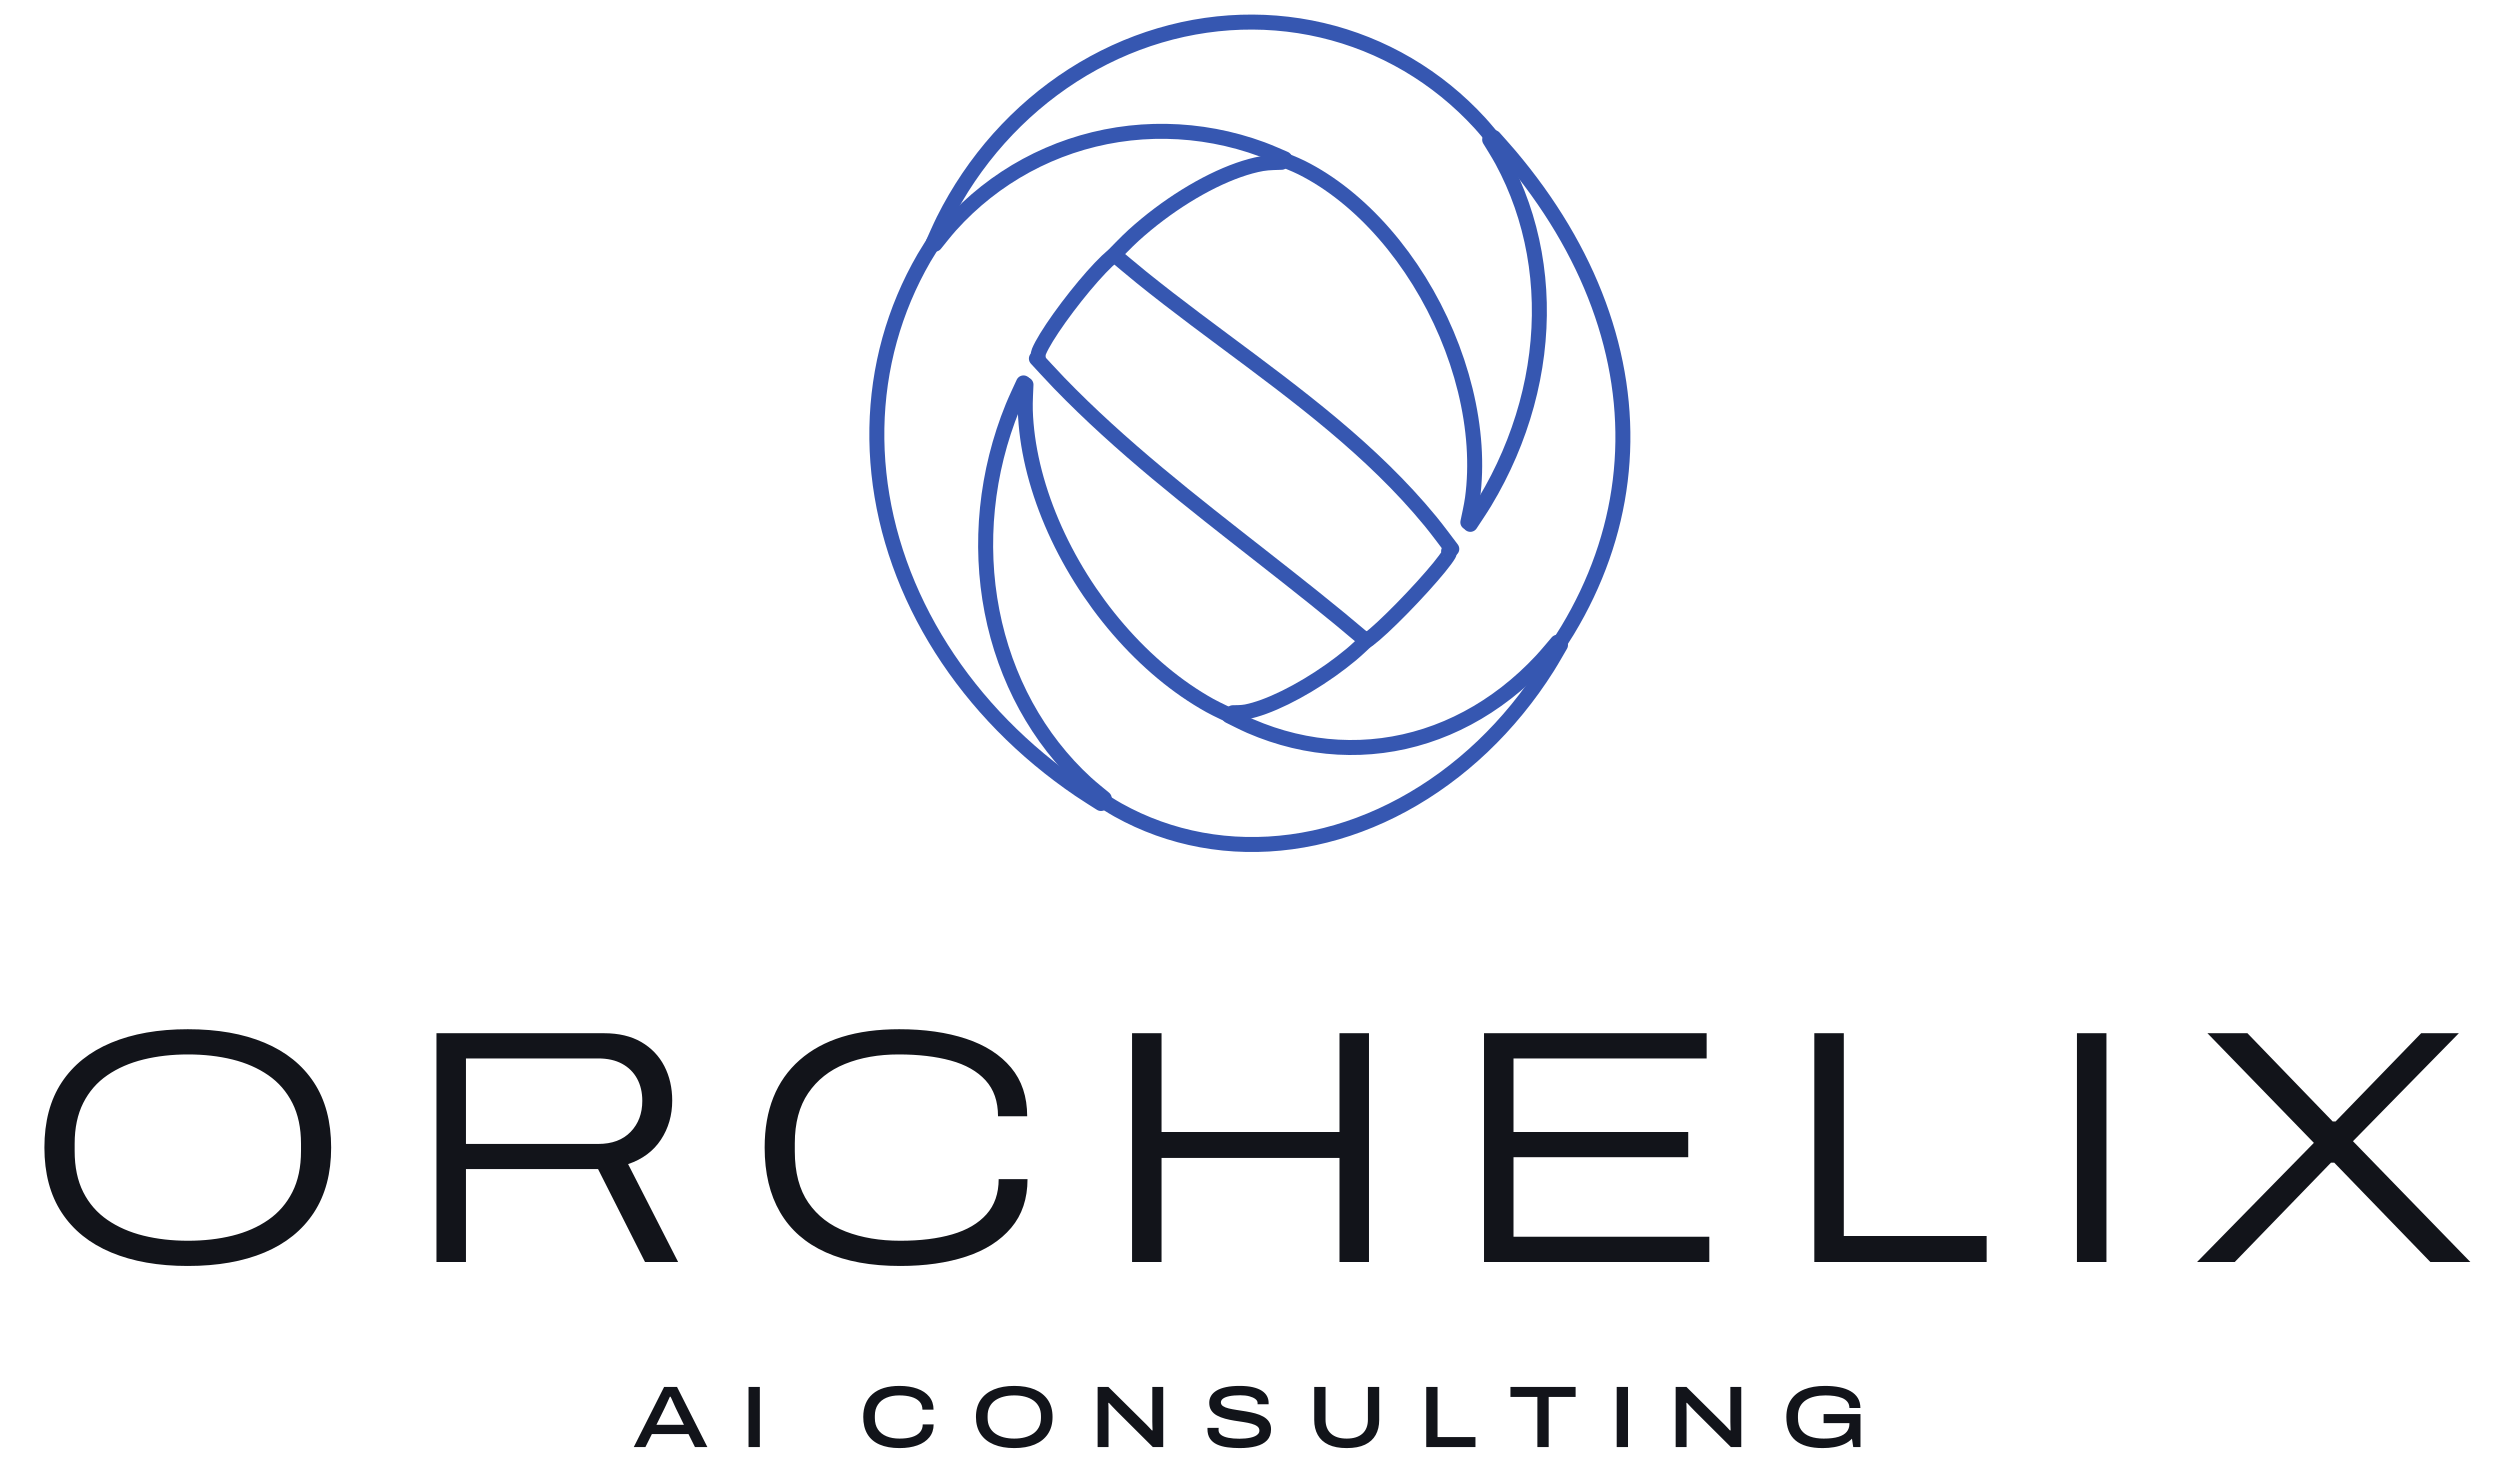
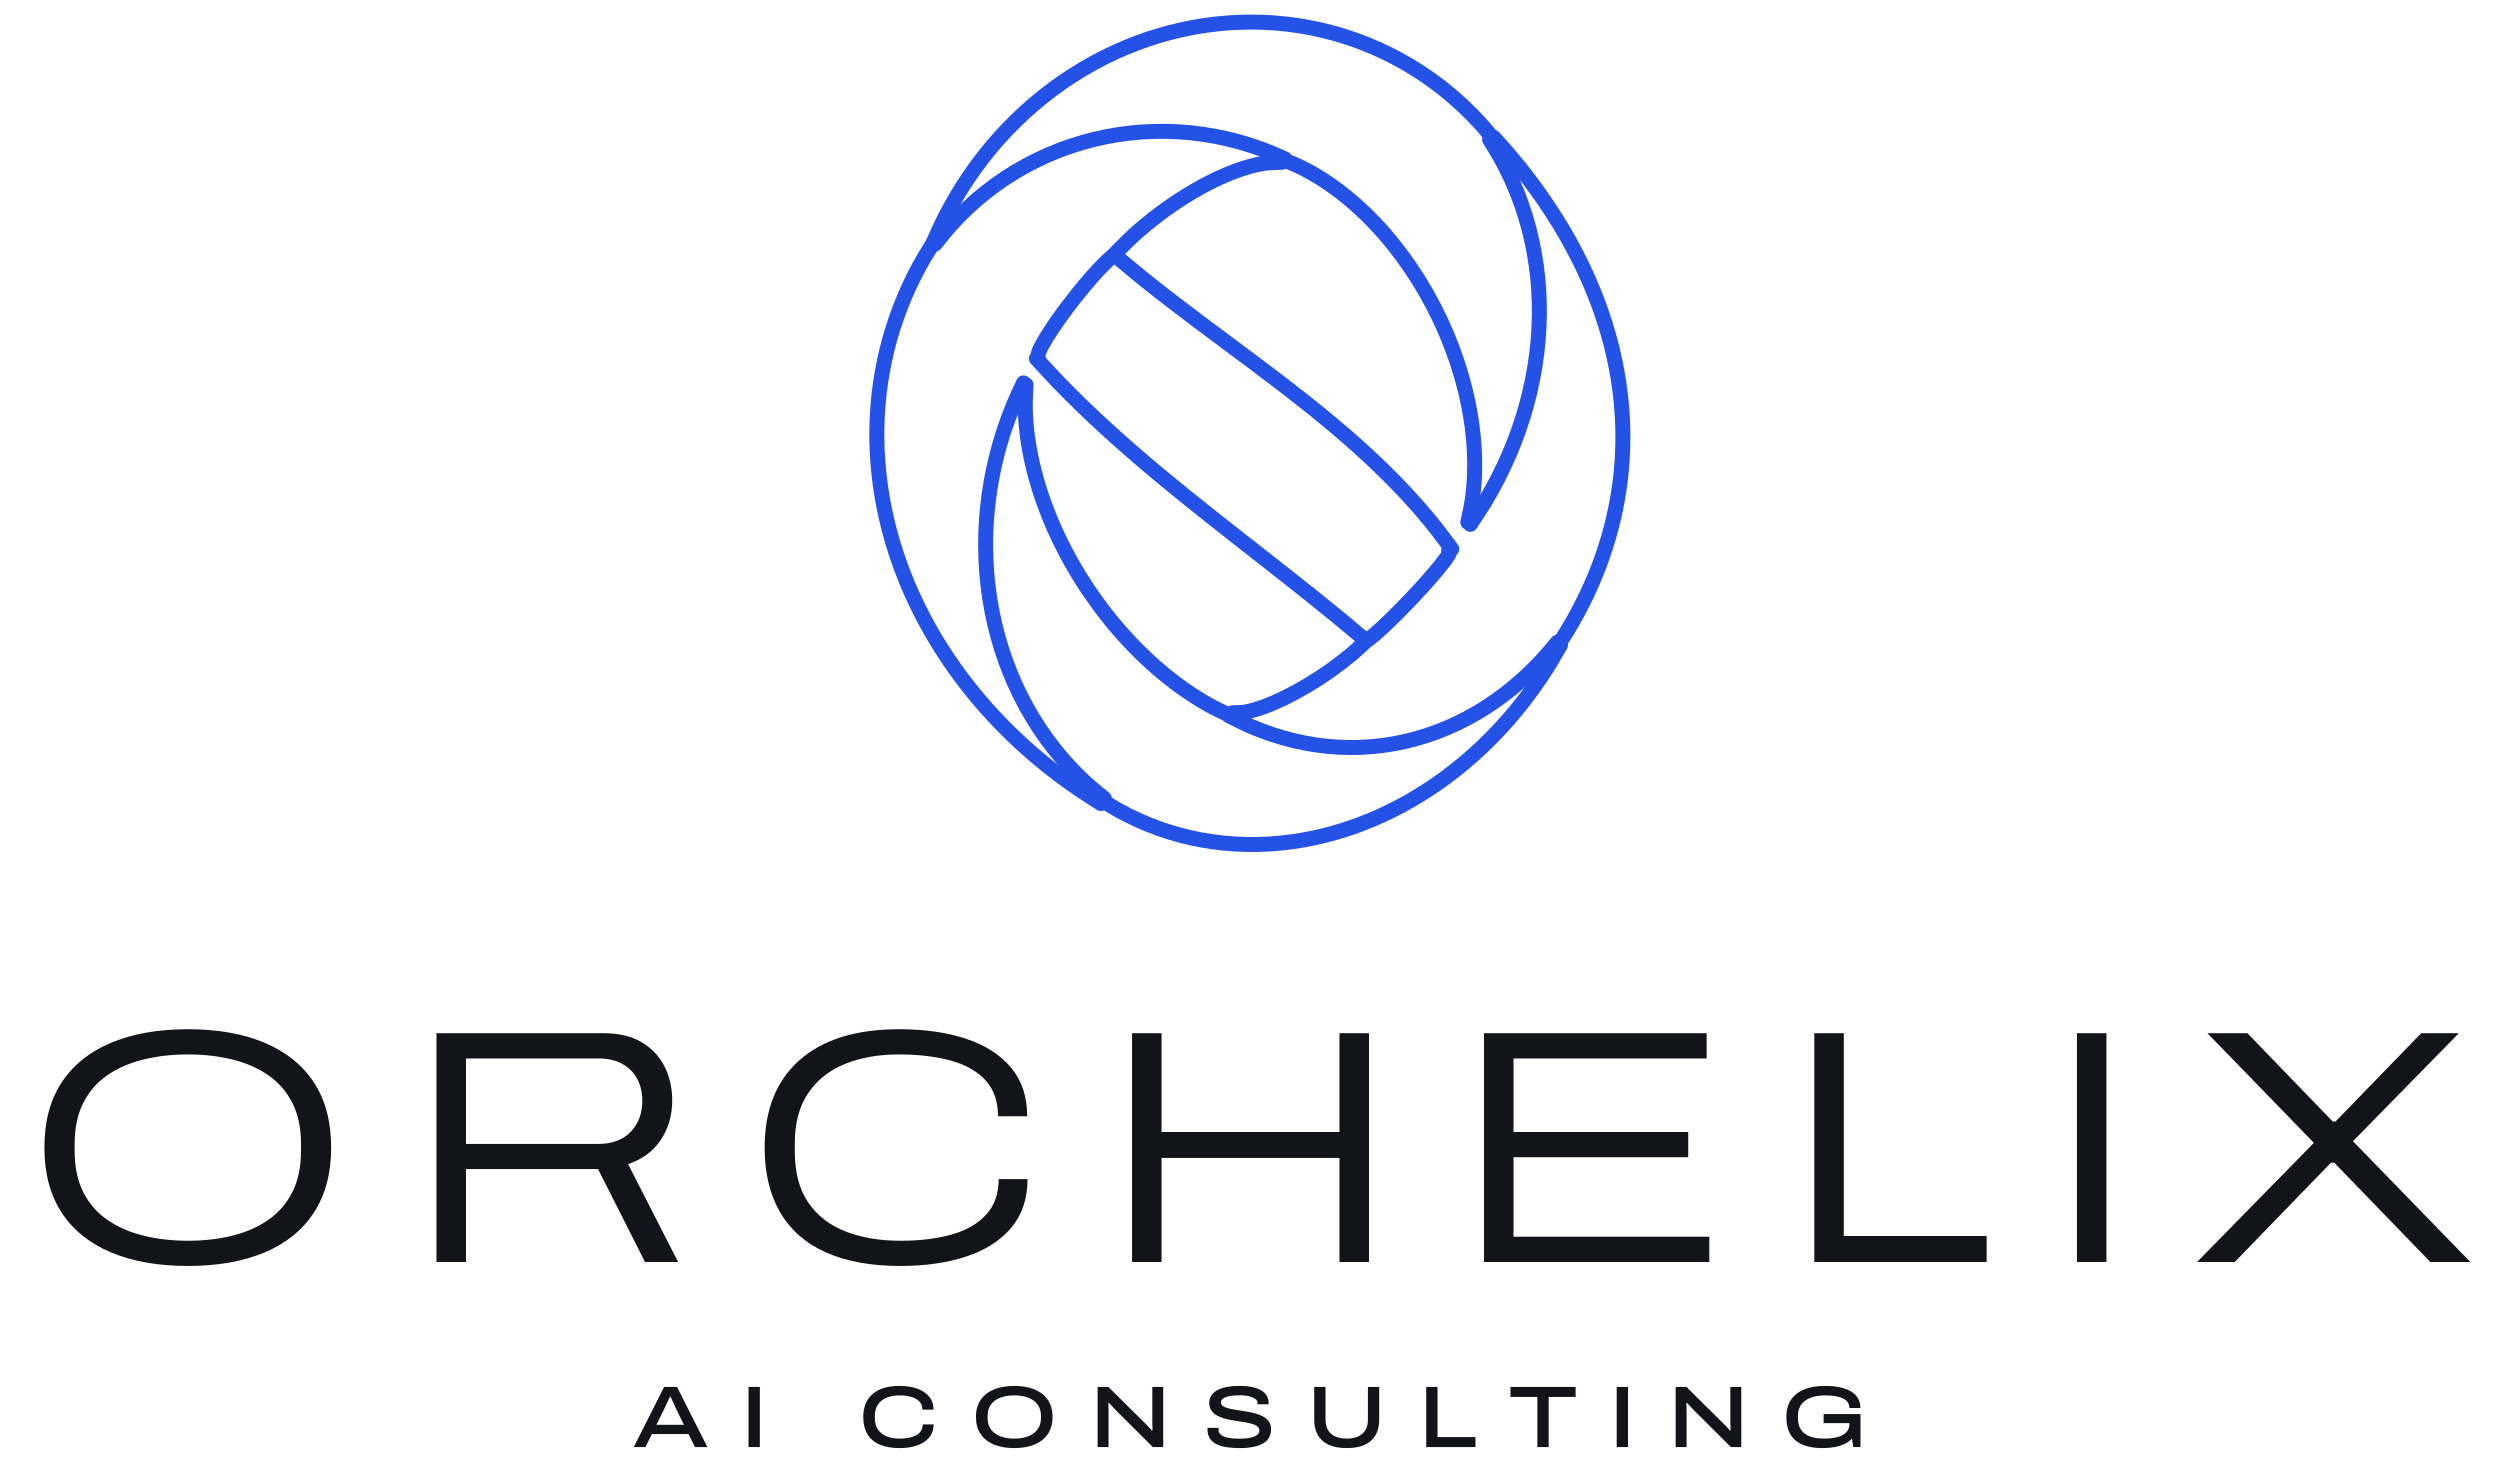
<svg xmlns="http://www.w3.org/2000/svg" viewBox="-12.0 -12.0 1800.2 1054.0" role="img" aria-label="Orchelix AI Consulting">
  <g transform="translate(615.34,0)">
-     <g transform="scale(0.41551) translate(-519.00,-1003.00)" fill="none" stroke="#3657b1" stroke-width="25.99" stroke-linecap="round" stroke-linejoin="round">
+     <g transform="scale(0.41551) translate(-519.00,-1003.00)" fill="none" stroke="#2451e6" stroke-width="25.99" stroke-linecap="round" stroke-linejoin="round">
      <path d="M1600.42,1218.52 C1596.02,1213.35 1583.16,1197.46 1574.00,1187.46 C1564.85,1177.46 1555.32,1167.80 1545.49,1158.54 C1535.66,1149.28 1525.48,1140.37 1515.02,1131.89 C1504.56,1123.41 1493.77,1115.32 1482.73,1107.66 C1471.70,1100.01 1460.36,1092.76 1448.80,1085.96 C1437.24,1079.17 1425.41,1072.80 1413.39,1066.91 C1401.37,1061.01 1389.10,1055.56 1376.68,1050.59 C1364.25,1045.62 1351.61,1041.11 1338.84,1037.08 C1326.07,1033.06 1313.12,1029.52 1300.07,1026.47 C1287.03,1023.42 1273.82,1020.85 1260.56,1018.78 C1247.30,1016.72 1233.92,1015.15 1220.51,1014.08 C1207.10,1013.01 1193.60,1012.44 1180.11,1012.37 C1166.62,1012.30 1153.08,1012.73 1139.57,1013.67 C1126.07,1014.60 1112.54,1016.04 1099.09,1017.97 C1085.63,1019.90 1072.19,1022.33 1058.86,1025.24 C1045.53,1028.16 1032.24,1031.58 1019.09,1035.47 C1005.94,1039.36 992.87,1043.74 979.98,1048.58 C967.08,1053.42 954.30,1058.75 941.71,1064.52 C929.13,1070.29 916.70,1076.54 904.49,1083.21 C892.29,1089.88 880.26,1097.01 868.49,1104.55 C856.73,1112.09 845.17,1120.08 833.90,1128.45 C822.63,1136.82 811.60,1145.61 800.88,1154.77 C790.17,1163.93 779.72,1173.49 769.61,1183.39 C759.50,1193.29 749.68,1203.58 740.22,1214.17 C730.77,1224.76 721.63,1235.72 712.88,1246.95 C704.13,1258.19 695.72,1269.76 687.72,1281.58 C679.71,1293.40 672.08,1305.53 664.86,1317.87 C657.64,1330.22 650.81,1342.85 644.41,1355.66 C638.02,1368.47 629.47,1388.23 626.48,1394.74" />
      <path d="M1235.71,1249.27 C1229.15,1246.54 1209.65,1237.78 1196.34,1232.88 C1183.03,1227.97 1169.49,1223.61 1155.85,1219.85 C1142.20,1216.08 1128.37,1212.88 1114.49,1210.28 C1100.62,1207.67 1086.60,1205.65 1072.58,1204.23 C1058.56,1202.81 1044.45,1201.98 1030.39,1201.75 C1016.33,1201.52 1002.22,1201.88 988.22,1202.85 C974.21,1203.81 960.21,1205.37 946.36,1207.52 C932.51,1209.67 918.71,1212.42 905.11,1215.74 C891.51,1219.06 878.01,1222.97 864.76,1227.44 C851.50,1231.91 838.39,1236.96 825.58,1242.55 C812.76,1248.13 800.14,1254.29 787.84,1260.95 C775.55,1267.62 763.50,1274.83 751.82,1282.53 C740.14,1290.22 728.75,1298.45 717.77,1307.12 C706.78,1315.80 696.12,1324.98 685.91,1334.57 C675.69,1344.16 665.85,1354.23 656.47,1364.67 C647.10,1375.11 634.13,1391.79 629.66,1397.21" />
      <path d="M1598.25,1212.56 C1602.72,1217.63 1616.40,1232.77 1625.07,1243.01 C1633.74,1253.25 1642.15,1263.59 1650.29,1273.99 C1658.43,1284.40 1666.29,1294.90 1673.88,1305.46 C1681.47,1316.02 1688.78,1326.66 1695.81,1337.37 C1702.84,1348.07 1709.60,1358.85 1716.06,1369.68 C1722.52,1380.51 1728.70,1391.40 1734.59,1402.35 C1740.48,1413.29 1746.08,1424.30 1751.39,1435.34 C1756.69,1446.38 1761.71,1457.48 1766.42,1468.61 C1771.14,1479.74 1775.56,1490.92 1779.69,1502.12 C1783.81,1513.32 1787.63,1524.56 1791.15,1535.82 C1794.67,1547.08 1797.90,1558.37 1800.81,1569.67 C1803.73,1580.97 1806.34,1592.30 1808.65,1603.63 C1810.96,1614.96 1812.96,1626.31 1814.66,1637.65 C1816.35,1649.00 1817.74,1660.35 1818.83,1671.69 C1819.91,1683.04 1820.69,1694.39 1821.15,1705.72 C1821.62,1717.05 1821.78,1728.37 1821.63,1739.67 C1821.48,1750.97 1821.03,1762.26 1820.26,1773.52 C1819.50,1784.78 1818.43,1796.02 1817.05,1807.22 C1815.67,1818.42 1813.99,1829.59 1812.00,1840.72 C1810.01,1851.85 1807.71,1862.94 1805.11,1873.98 C1802.51,1885.03 1799.60,1896.03 1796.39,1906.97 C1793.19,1917.91 1789.67,1928.81 1785.86,1939.63 C1782.05,1950.46 1777.94,1961.24 1773.53,1971.94 C1769.12,1982.64 1764.41,1993.28 1759.41,2003.84 C1754.41,2014.39 1749.11,2024.89 1743.53,2035.29 C1737.94,2045.69 1732.06,2056.02 1725.89,2066.26 C1719.73,2076.49 1709.76,2091.63 1706.53,2096.70" />
      <path d="M1590.80,1216.19 C1594.39,1222.20 1605.63,1239.94 1612.32,1252.27 C1619.00,1264.59 1625.21,1277.25 1630.90,1290.14 C1636.58,1303.03 1641.78,1316.21 1646.44,1329.60 C1651.10,1342.98 1655.25,1356.62 1658.85,1370.43 C1662.46,1384.23 1665.54,1398.26 1668.08,1412.41 C1670.61,1426.55 1672.61,1440.89 1674.06,1455.31 C1675.51,1469.72 1676.42,1484.29 1676.77,1498.90 C1677.13,1513.50 1676.94,1528.22 1676.19,1542.94 C1675.45,1557.65 1674.16,1572.44 1672.33,1587.19 C1670.50,1601.93 1668.12,1616.71 1665.20,1631.41 C1662.29,1646.11 1658.83,1660.80 1654.85,1675.36 C1650.87,1689.93 1646.35,1704.45 1641.32,1718.80 C1636.30,1733.16 1630.75,1747.43 1624.70,1761.50 C1618.66,1775.57 1612.10,1789.51 1605.08,1803.22 C1598.06,1816.92 1590.53,1830.46 1582.56,1843.73 C1574.59,1857.00 1561.47,1876.30 1557.26,1882.82" />
      <path d="M1226.71,1248.30 C1233.03,1250.99 1252.05,1258.19 1264.65,1264.48 C1277.25,1270.77 1289.90,1278.00 1302.32,1286.02 C1314.74,1294.05 1327.12,1302.98 1339.19,1312.62 C1351.27,1322.27 1363.20,1332.77 1374.75,1343.90 C1386.30,1355.04 1397.62,1366.96 1408.48,1379.42 C1419.34,1391.88 1429.89,1405.06 1439.91,1418.68 C1449.93,1432.29 1459.56,1446.53 1468.60,1461.11 C1477.63,1475.68 1486.20,1490.79 1494.13,1506.12 C1502.05,1521.45 1509.45,1537.21 1516.15,1553.07 C1522.85,1568.94 1528.96,1585.13 1534.35,1601.31 C1539.73,1617.48 1544.47,1633.87 1548.46,1650.13 C1552.45,1666.39 1555.75,1682.75 1558.29,1698.86 C1560.84,1714.98 1562.65,1731.07 1563.71,1746.81 C1564.76,1762.55 1565.07,1778.15 1564.62,1793.29 C1564.18,1808.43 1562.97,1823.32 1561.03,1837.65 C1559.09,1851.98 1554.32,1872.33 1552.97,1879.26" />
      <path d="M1230.14,1255.40 C1224.47,1255.79 1208.56,1255.50 1196.14,1257.72 C1183.72,1259.94 1169.85,1263.71 1155.61,1268.72 C1141.37,1273.74 1126.00,1280.27 1110.69,1287.81 C1095.39,1295.36 1079.35,1304.31 1063.80,1313.98 C1048.26,1323.64 1032.39,1334.54 1017.44,1345.81 C1002.48,1357.09 987.64,1369.34 974.07,1381.63 C960.50,1393.91 942.36,1413.19 936.02,1419.50" />
      <path d="M630.97,1388.26 C627.55,1393.74 616.95,1409.99 610.49,1421.14 C604.03,1432.30 597.92,1443.65 592.19,1455.16 C586.46,1466.68 581.09,1478.38 576.12,1490.22 C571.14,1502.05 566.54,1514.06 562.33,1526.19 C558.12,1538.32 554.29,1550.60 550.86,1562.98 C547.43,1575.36 544.39,1587.88 541.75,1600.47 C539.12,1613.07 536.87,1625.78 535.03,1638.55 C533.19,1651.32 531.75,1664.19 530.72,1677.10 C529.68,1690.00 529.05,1702.99 528.82,1716.00 C528.59,1729.00 528.77,1742.06 529.35,1755.13 C529.93,1768.19 530.92,1781.29 532.31,1794.37 C533.69,1807.45 535.49,1820.55 537.68,1833.61 C539.86,1846.67 542.46,1859.72 545.44,1872.72 C548.43,1885.71 551.81,1898.69 555.59,1911.58 C559.36,1924.47 563.53,1937.32 568.07,1950.07 C572.62,1962.83 577.56,1975.52 582.86,1988.09 C588.17,2000.66 593.86,2013.15 599.92,2025.50 C605.97,2037.85 612.40,2050.10 619.18,2062.19 C625.96,2074.29 633.10,2086.26 640.59,2098.06 C648.07,2109.86 655.91,2121.52 664.08,2132.99 C672.24,2144.46 680.76,2155.77 689.58,2166.87 C698.41,2177.98 707.57,2188.91 717.02,2199.61 C726.47,2210.32 736.25,2220.83 746.31,2231.10 C756.36,2241.37 766.73,2251.44 777.35,2261.24 C787.98,2271.05 798.90,2280.64 810.06,2289.95 C821.23,2299.27 832.67,2308.34 844.34,2317.13 C856.01,2325.92 867.94,2334.46 880.07,2342.71 C892.21,2350.95 910.98,2362.61 917.16,2366.59" />
      <path d="M944.89,1412.72 C942.04,1415.01 934.84,1419.74 927.78,1426.44 C920.73,1433.14 911.62,1442.70 902.56,1452.92 C893.51,1463.13 883.00,1475.71 873.46,1487.74 C863.92,1499.76 853.76,1513.25 845.32,1525.07 C836.89,1536.90 828.78,1549.04 822.87,1558.69 C816.95,1568.33 812.25,1577.10 809.84,1582.96 C807.44,1588.82 808.66,1592.02 808.42,1593.83" />
      <path d="M941.41,1416.52 C949.02,1422.85 971.67,1442.02 987.07,1454.50 C1002.48,1466.98 1018.12,1479.23 1033.84,1491.42 C1049.56,1503.61 1065.46,1515.62 1081.37,1527.63 C1097.29,1539.64 1113.33,1551.53 1129.33,1563.47 C1145.34,1575.41 1161.41,1587.28 1177.39,1599.27 C1193.37,1611.26 1209.36,1623.24 1225.21,1635.38 C1241.05,1647.53 1256.86,1659.73 1272.45,1672.15 C1288.05,1684.57 1303.55,1697.10 1318.79,1709.90 C1334.03,1722.71 1349.11,1735.68 1363.88,1748.99 C1378.65,1762.30 1393.21,1775.83 1407.40,1789.75 C1421.58,1803.67 1435.51,1817.87 1449.00,1832.52 C1462.49,1847.17 1475.67,1862.16 1488.36,1877.65 C1501.05,1893.14 1519.00,1917.50 1525.13,1925.48" />
      <path d="M805.27,1595.56 C811.84,1602.61 831.32,1624.02 844.70,1637.87 C858.08,1651.73 871.73,1665.30 885.55,1678.69 C899.37,1692.07 913.43,1705.21 927.63,1718.19 C941.83,1731.17 956.24,1743.93 970.75,1756.57 C985.27,1769.21 999.96,1781.67 1014.73,1794.03 C1029.51,1806.39 1044.42,1818.60 1059.39,1830.75 C1074.35,1842.90 1089.43,1854.92 1104.52,1866.92 C1119.61,1878.92 1134.79,1890.83 1149.95,1902.74 C1165.11,1914.65 1180.33,1926.51 1195.49,1938.39 C1210.66,1950.28 1225.85,1962.15 1240.96,1974.08 C1256.07,1986.01 1271.17,1997.94 1286.17,2009.98 C1301.16,2022.01 1316.11,2034.08 1330.92,2046.29 C1345.73,2058.49 1367.69,2077.04 1375.04,2083.19" />
      <path d="M782.93,1637.72 C779.82,1644.62 770.01,1665.12 764.30,1679.14 C758.58,1693.16 753.35,1707.44 748.65,1721.84 C743.95,1736.24 739.74,1750.85 736.08,1765.54 C732.42,1780.24 729.27,1795.10 726.67,1809.99 C724.07,1824.88 722.00,1839.89 720.48,1854.89 C718.95,1869.89 717.97,1884.97 717.54,1899.98 C717.10,1915.00 717.21,1930.04 717.87,1944.98 C718.53,1959.91 719.73,1974.83 721.47,1989.60 C723.22,2004.36 725.51,2019.07 728.33,2033.57 C731.15,2048.07 734.51,2062.47 738.39,2076.62 C742.26,2090.77 746.68,2104.77 751.59,2118.48 C756.50,2132.19 761.94,2145.70 767.85,2158.89 C773.77,2172.08 780.20,2185.02 787.08,2197.61 C793.96,2210.19 801.34,2222.48 809.15,2234.38 C816.95,2246.28 825.24,2257.85 833.92,2268.99 C842.60,2280.13 851.74,2290.91 861.25,2301.23 C870.75,2311.54 880.69,2321.45 890.95,2330.88 C901.22,2340.30 917.54,2353.29 922.86,2357.77" />
      <path d="M787.20,1640.80 C787.01,1648.23 785.58,1670.13 786.05,1685.38 C786.53,1700.64 787.87,1716.40 790.05,1732.32 C792.23,1748.24 795.28,1764.55 799.13,1780.90 C802.99,1797.24 807.70,1813.86 813.17,1830.38 C818.63,1846.89 824.94,1863.56 831.94,1880.01 C838.93,1896.45 846.73,1912.91 855.16,1929.03 C863.58,1945.15 872.75,1961.16 882.47,1976.71 C892.19,1992.26 902.61,2007.58 913.47,2022.32 C924.34,2037.06 935.84,2051.45 947.69,2065.16 C959.54,2078.87 971.94,2092.12 984.60,2104.59 C997.25,2117.07 1010.37,2128.96 1023.63,2140.01 C1036.90,2151.05 1050.53,2161.42 1064.21,2170.87 C1077.89,2180.32 1091.83,2189.00 1105.72,2196.71 C1119.60,2204.43 1140.55,2213.74 1147.51,2217.14" />
      <path d="M1519.60,1929.52 C1519.61,1930.49 1522.37,1930.65 1519.65,1935.31 C1516.92,1939.97 1510.84,1948.20 1503.26,1957.49 C1495.67,1966.78 1484.86,1979.24 1474.12,1991.07 C1463.38,2002.90 1450.29,2016.77 1438.81,2028.47 C1427.34,2040.17 1414.91,2052.34 1405.29,2061.27 C1395.67,2070.21 1386.70,2077.93 1381.10,2082.08 C1375.51,2086.23 1373.28,2085.51 1371.71,2086.20" />
      <path d="M1381.17,2080.76 C1376.12,2085.38 1361.93,2099.24 1350.87,2108.45 C1339.81,2117.67 1327.34,2127.22 1314.81,2136.06 C1302.29,2144.91 1288.76,2153.72 1275.70,2161.54 C1262.63,2169.35 1249.06,2176.77 1236.43,2182.97 C1223.80,2189.18 1211.19,2194.64 1199.94,2198.77 C1188.70,2202.91 1177.98,2206.01 1168.95,2207.76 C1159.93,2209.51 1149.64,2209.02 1145.77,2209.27" />
      <path d="M1708.19,2087.11 C1703.57,2092.45 1690.04,2108.93 1680.49,2119.16 C1670.94,2129.39 1661.05,2139.19 1650.89,2148.49 C1640.74,2157.78 1630.26,2166.62 1619.55,2174.92 C1608.85,2183.23 1597.85,2191.05 1586.64,2198.33 C1575.44,2205.61 1563.97,2212.38 1552.34,2218.58 C1540.70,2224.79 1528.83,2230.46 1516.82,2235.57 C1504.82,2240.67 1492.61,2245.22 1480.29,2249.19 C1467.98,2253.16 1455.50,2256.57 1442.94,2259.39 C1430.39,2262.21 1417.70,2264.45 1404.98,2266.10 C1392.25,2267.74 1379.43,2268.81 1366.60,2269.28 C1353.78,2269.75 1340.88,2269.63 1328.02,2268.92 C1315.16,2268.22 1302.27,2266.91 1289.45,2265.03 C1276.62,2263.14 1263.80,2260.67 1251.09,2257.62 C1238.37,2254.57 1225.69,2250.93 1213.15,2246.73 C1200.60,2242.53 1188.13,2237.74 1175.83,2232.42 C1163.54,2227.09 1145.43,2217.71 1139.35,2214.77" />
      <path d="M1713.53,2091.90 C1709.72,2098.35 1698.67,2117.96 1690.68,2130.59 C1682.70,2143.22 1674.33,2155.62 1665.64,2167.70 C1656.95,2179.77 1647.88,2191.58 1638.52,2203.03 C1629.16,2214.48 1619.45,2225.64 1609.46,2236.42 C1599.48,2247.19 1589.17,2257.65 1578.61,2267.70 C1568.05,2277.75 1557.19,2287.44 1546.10,2296.71 C1535.02,2305.99 1523.66,2314.88 1512.11,2323.33 C1500.56,2331.78 1488.76,2339.83 1476.80,2347.41 C1464.84,2355.00 1452.66,2362.16 1440.34,2368.84 C1428.02,2375.53 1415.52,2381.77 1402.91,2387.52 C1390.30,2393.27 1377.53,2398.55 1364.69,2403.34 C1351.85,2408.13 1338.88,2412.44 1325.87,2416.24 C1312.86,2420.05 1299.75,2423.36 1286.64,2426.16 C1273.53,2428.95 1260.34,2431.25 1247.19,2433.03 C1234.04,2434.81 1220.85,2436.08 1207.72,2436.84 C1194.59,2437.59 1181.45,2437.83 1168.41,2437.55 C1155.37,2437.28 1142.36,2436.48 1129.47,2435.18 C1116.58,2433.87 1103.75,2432.05 1091.07,2429.72 C1078.40,2427.39 1065.82,2424.55 1053.42,2421.21 C1041.02,2417.87 1028.75,2414.02 1016.69,2409.69 C1004.63,2405.35 992.72,2400.51 981.06,2395.21 C969.40,2389.90 957.92,2384.10 946.71,2377.84 C935.50,2371.59 919.29,2361.04 913.80,2357.68" />
    </g>
  </g>
  <path fill="#12141a" d="M123.202 899.598Q91.338 899.598 68.09 889.881Q44.841 880.164 32.406 861.165Q19.972 842.166 19.972 814.357Q19.972 786.311 32.406 767.432Q44.841 748.554 68.09 738.837Q91.338 729.12 123.202 729.12Q155.364 729.12 178.476 738.837Q201.587 748.554 214.022 767.432Q226.456 786.311 226.456 814.357Q226.456 842.166 214.022 861.165Q201.587 880.164 178.476 889.881Q155.364 899.598 123.202 899.598ZM123.376 881.442Q140.607 881.442 155.355 877.783Q170.103 874.124 181.21 866.403Q192.318 858.681 198.532 846.398Q204.746 834.115 204.746 816.891V811.536Q204.746 794.515 198.532 782.237Q192.318 769.959 181.213 762.263Q170.108 754.567 155.358 750.921Q140.607 747.276 123.376 747.276Q106.145 747.276 91.314 750.921Q76.482 754.567 65.296 762.263Q54.111 769.959 47.935 782.237Q41.76 794.515 41.76 811.536V816.891Q41.76 834.115 47.935 846.398Q54.111 858.681 65.317 866.403Q76.523 874.124 91.334 877.783Q106.145 881.442 123.376 881.442ZM302.29 896.718V732.0H422.958Q438.856 732.0 449.773 738.35Q460.69 744.701 466.372 755.692Q472.054 766.683 472.054 780.519Q472.054 796.294 463.927 808.648Q455.799 821.001 440.283 826.255L476.296 896.718H452.445L418.638 829.81H323.527V896.718ZM323.527 811.732H418.716Q433.725 811.732 442.116 803.024Q450.506 794.316 450.506 780.753Q450.506 771.522 446.731 764.656Q442.956 757.791 435.892 753.973Q428.828 750.156 418.716 750.156H323.527ZM636.246 899.598Q604.508 899.598 582.678 889.797Q560.847 879.996 549.73 860.916Q538.612 841.836 538.612 814.32Q538.612 773.52 563.802 751.32Q588.992 729.12 635.52 729.12Q662.874 729.12 683.627 735.986Q704.381 742.852 716.017 756.759Q727.654 770.666 727.654 791.786H706.65Q706.65 775.732 697.67 765.908Q688.689 756.085 672.571 751.68Q656.452 747.276 635.124 747.276Q613.33 747.276 596.452 754.126Q579.574 760.975 569.948 775.171Q560.322 789.367 560.322 811.2V817.038Q560.322 839.922 570.111 854.075Q579.899 868.229 597.058 874.835Q614.218 881.442 636.337 881.442Q657.898 881.442 673.732 876.833Q689.565 872.225 698.345 862.401Q707.124 852.577 707.124 837.087H727.894Q727.894 858.214 716.134 872.121Q704.374 886.028 683.741 892.813Q663.107 899.598 636.246 899.598ZM803.17 896.718V732.0H824.407V803.124H952.54V732.0H973.778V896.718H952.54V821.825H824.407V896.718ZM1056.61 896.718V732.0H1216.923V750.156H1077.847V803.111H1203.658V821.267H1077.847V878.562H1218.843V896.718ZM1294.45 896.718V732.0H1315.687V878.017H1418.543V896.718ZM1483.57 896.718V732.0H1504.807V896.718ZM1570.086 896.718 1654.177 810.954 1577.533 732.0H1606.327L1667.734 795.561H1669.803L1731.438 732.0H1758.571L1682.329 809.76L1766.822 896.718H1738.028L1668.856 825.237H1666.463L1597.22 896.718Z" />
  <path fill="#12141a" d="M444.373 1029.984 466.213 986.718H475.517L497.357 1029.984H488.415L483.768 1020.639H457.407L452.76 1029.984ZM460.666 1013.993H480.494L474.749 1002.23Q474.403 1001.506 473.812 1000.213Q473.222 998.919 472.623 997.548Q472.025 996.176 471.529 995.099Q471.034 994.021 470.863 993.743H470.359Q469.762 995.049 468.999 996.718Q468.236 998.387 467.552 999.899Q466.867 1001.411 466.426 1002.277ZM527.01 1029.984V986.718H535.146V1029.984ZM635.819 1030.74Q627.216 1030.74 621.363 1028.18Q615.51 1025.621 612.564 1020.613Q609.618 1015.604 609.618 1008.327Q609.618 997.617 616.353 991.789Q623.088 985.962 635.71 985.962Q642.973 985.962 648.502 987.941Q654.032 989.921 657.127 993.735Q660.223 997.549 660.223 1003.093H652.23Q652.23 999.56 650.131 997.281Q648.033 995.002 644.292 993.9Q640.551 992.798 635.552 992.798Q630.267 992.798 626.313 994.474Q622.36 996.149 620.16 999.426Q617.96 1002.703 617.96 1007.508V1009.068Q617.96 1014.012 620.175 1017.305Q622.39 1020.598 626.391 1022.251Q630.391 1023.903 635.707 1023.903Q640.849 1023.903 644.583 1022.802Q648.317 1021.701 650.377 1019.422Q652.436 1017.143 652.436 1013.704H660.286Q660.286 1019.168 657.199 1022.982Q654.112 1026.796 648.614 1028.768Q643.116 1030.74 635.819 1030.74ZM718.323 1030.74Q709.823 1030.74 703.625 1028.148Q697.427 1025.556 694.094 1020.556Q690.762 1015.555 690.762 1008.349Q690.762 1001.084 694.094 996.114Q697.427 991.145 703.625 988.553Q709.823 985.962 718.323 985.962Q726.902 985.962 733.078 988.553Q739.254 991.145 742.586 996.114Q745.918 1001.084 745.918 1008.349Q745.918 1015.555 742.586 1020.556Q739.254 1025.556 733.078 1028.148Q726.902 1030.74 718.323 1030.74ZM718.355 1023.903Q722.484 1023.903 725.974 1022.993Q729.464 1022.083 732.066 1020.264Q734.668 1018.446 736.122 1015.629Q737.576 1012.812 737.576 1009.013V1007.58Q737.576 1003.809 736.122 1001.008Q734.668 998.208 732.066 996.392Q729.465 994.576 725.974 993.687Q722.484 992.798 718.355 992.798Q714.227 992.798 710.729 993.687Q707.231 994.576 704.621 996.392Q702.012 998.208 700.582 1001.008Q699.152 1003.809 699.152 1007.58V1009.013Q699.152 1012.812 700.582 1015.629Q702.012 1018.446 704.623 1020.264Q707.235 1022.083 710.731 1022.993Q714.227 1023.903 718.355 1023.903ZM778.38 1029.984V986.718H786.148L811.644 1011.974Q812.417 1012.652 813.451 1013.757Q814.486 1014.862 815.584 1015.991Q816.682 1017.121 817.457 1018.022H817.946Q817.898 1016.743 817.826 1014.851Q817.755 1012.958 817.755 1011.652V986.718H825.604V1029.984H818.118L792.497 1004.46Q790.919 1002.914 789.229 1001.091Q787.539 999.267 786.527 998.193H786.086Q786.134 999.134 786.182 1001.151Q786.229 1003.168 786.229 1005.477V1029.984ZM880.672 1030.74Q875.926 1030.74 871.711 1030.164Q867.496 1029.588 864.291 1028.099Q861.085 1026.609 859.274 1023.906Q857.464 1021.203 857.464 1016.963Q857.464 1016.745 857.471 1016.518Q857.479 1016.29 857.527 1016.164H865.582Q865.519 1016.447 865.488 1016.824Q865.456 1017.201 865.456 1017.719Q865.456 1019.856 867.28 1021.253Q869.103 1022.65 872.506 1023.324Q875.909 1023.998 880.513 1023.998Q882.585 1023.998 884.635 1023.81Q886.685 1023.622 888.517 1023.223Q890.348 1022.824 891.779 1022.142Q893.21 1021.46 894.036 1020.456Q894.862 1019.452 894.862 1018.119Q894.862 1016.221 893.351 1015.076Q891.839 1013.93 889.258 1013.209Q886.677 1012.487 883.458 1012Q880.239 1011.513 876.807 1010.977Q873.375 1010.442 870.156 1009.566Q866.937 1008.691 864.356 1007.296Q861.775 1005.901 860.264 1003.67Q858.753 1001.439 858.753 998.146Q858.753 995.352 860.094 993.113Q861.436 990.874 864.156 989.268Q866.876 987.661 870.972 986.811Q875.068 985.962 880.591 985.962Q886.193 985.962 890.179 986.897Q894.165 987.833 896.674 989.494Q899.182 991.155 900.343 993.363Q901.504 995.57 901.504 998.099V999.199H893.559V998.196Q893.559 996.672 892.009 995.44Q890.459 994.208 887.676 993.456Q884.894 992.703 881.143 992.703Q876.331 992.703 873.236 993.347Q870.14 993.99 868.641 995.143Q867.142 996.296 867.142 997.83Q867.142 999.493 868.653 1000.521Q870.164 1001.548 872.746 1002.176Q875.327 1002.803 878.546 1003.283Q881.765 1003.762 885.197 1004.329Q888.628 1004.896 891.847 1005.755Q895.066 1006.614 897.648 1008.056Q900.229 1009.498 901.74 1011.704Q903.251 1013.91 903.251 1017.155Q903.251 1022.134 900.399 1025.128Q897.547 1028.122 892.458 1029.431Q887.368 1030.74 880.672 1030.74ZM957.744 1030.74Q949.801 1030.74 944.616 1028.281Q939.43 1025.822 936.892 1021.268Q934.354 1016.714 934.354 1010.491V986.718H942.49V1010.28Q942.49 1016.823 946.445 1020.363Q950.401 1023.903 957.744 1023.903Q965.088 1023.903 969.043 1020.363Q972.999 1016.823 972.999 1010.28V986.718H981.134V1010.491Q981.134 1016.714 978.597 1021.268Q976.059 1025.822 970.897 1028.281Q965.735 1030.74 957.744 1030.74ZM1015.008 1029.984V986.718H1023.144V1022.813H1050.443V1029.984ZM1095.037 1029.984V993.888H1075.638V986.718H1122.571V993.888H1103.172V1029.984ZM1152.159 1029.984V986.718H1160.295V1029.984ZM1194.621 1029.984V986.718H1202.389L1227.885 1011.974Q1228.658 1012.652 1229.692 1013.757Q1230.727 1014.862 1231.825 1015.991Q1232.923 1017.121 1233.698 1018.022H1234.187Q1234.139 1016.743 1234.067 1014.851Q1233.996 1012.958 1233.996 1011.652V986.718H1241.845V1029.984H1234.359L1208.738 1004.46Q1207.16 1002.914 1205.47 1001.091Q1203.78 999.267 1202.768 998.193H1202.327Q1202.375 999.134 1202.423 1001.151Q1202.47 1003.168 1202.47 1005.477V1029.984ZM1300.509 1030.74Q1287.405 1030.74 1280.868 1025.188Q1274.331 1019.636 1274.331 1008.375Q1274.331 1001.019 1277.64 996.018Q1280.948 991.017 1287.203 988.49Q1293.458 985.962 1302.155 985.962Q1307.934 985.962 1312.621 986.915Q1317.308 987.869 1320.672 989.83Q1324.037 991.792 1325.834 994.793Q1327.631 997.794 1327.631 1001.889H1319.717Q1319.717 999.223 1318.294 997.441Q1316.872 995.659 1314.427 994.653Q1311.983 993.648 1308.902 993.223Q1305.821 992.798 1302.457 992.798Q1298.302 992.798 1294.7 993.616Q1291.098 994.435 1288.394 996.211Q1285.69 997.988 1284.181 1000.801Q1282.673 1003.614 1282.673 1007.54V1009.052Q1282.673 1014.426 1284.983 1017.679Q1287.294 1020.932 1291.461 1022.417Q1295.629 1023.903 1301.198 1023.903Q1307.779 1023.903 1311.851 1022.625Q1315.923 1021.347 1317.82 1018.979Q1319.717 1016.61 1319.717 1013.457V1012.754H1301.145V1006.251H1327.694V1029.984H1322.462L1321.561 1023.961Q1319.276 1026.398 1315.978 1027.892Q1312.68 1029.386 1308.736 1030.063Q1304.793 1030.74 1300.509 1030.74Z" />
</svg>
